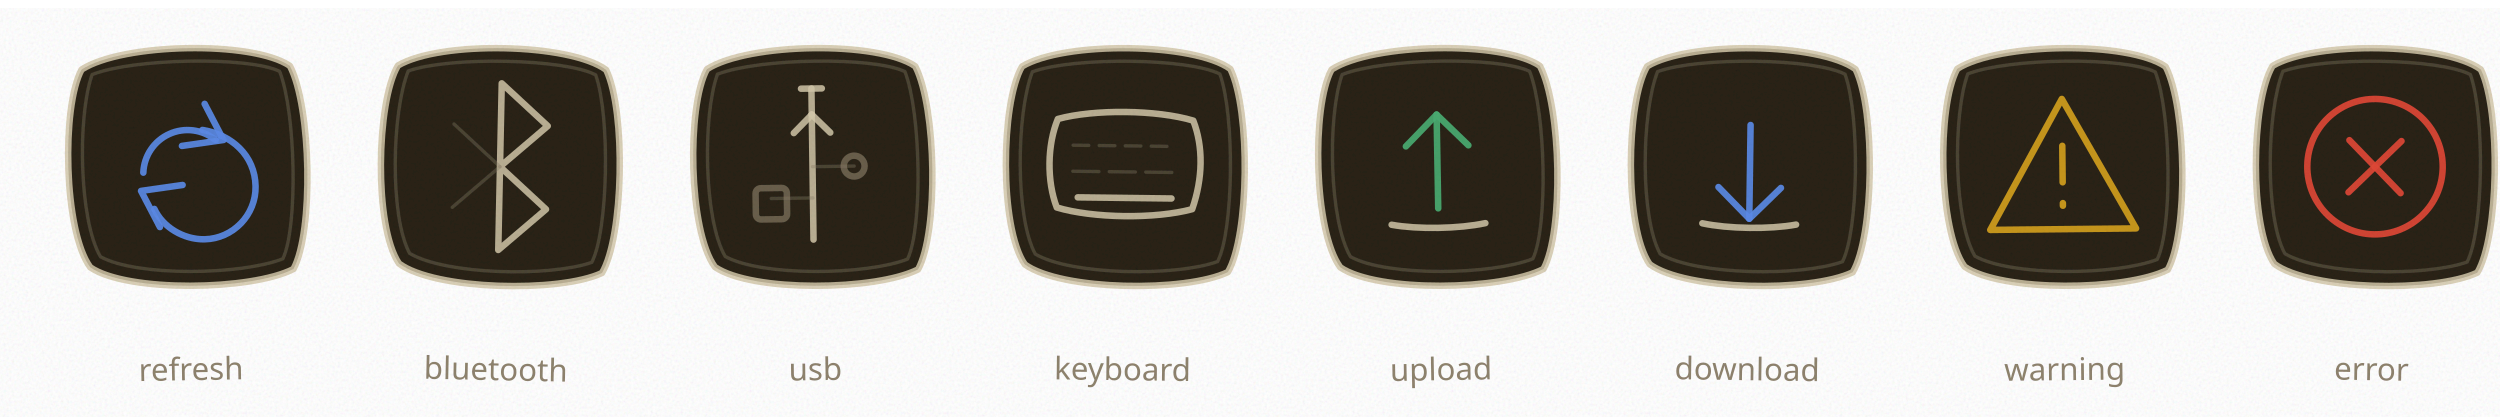
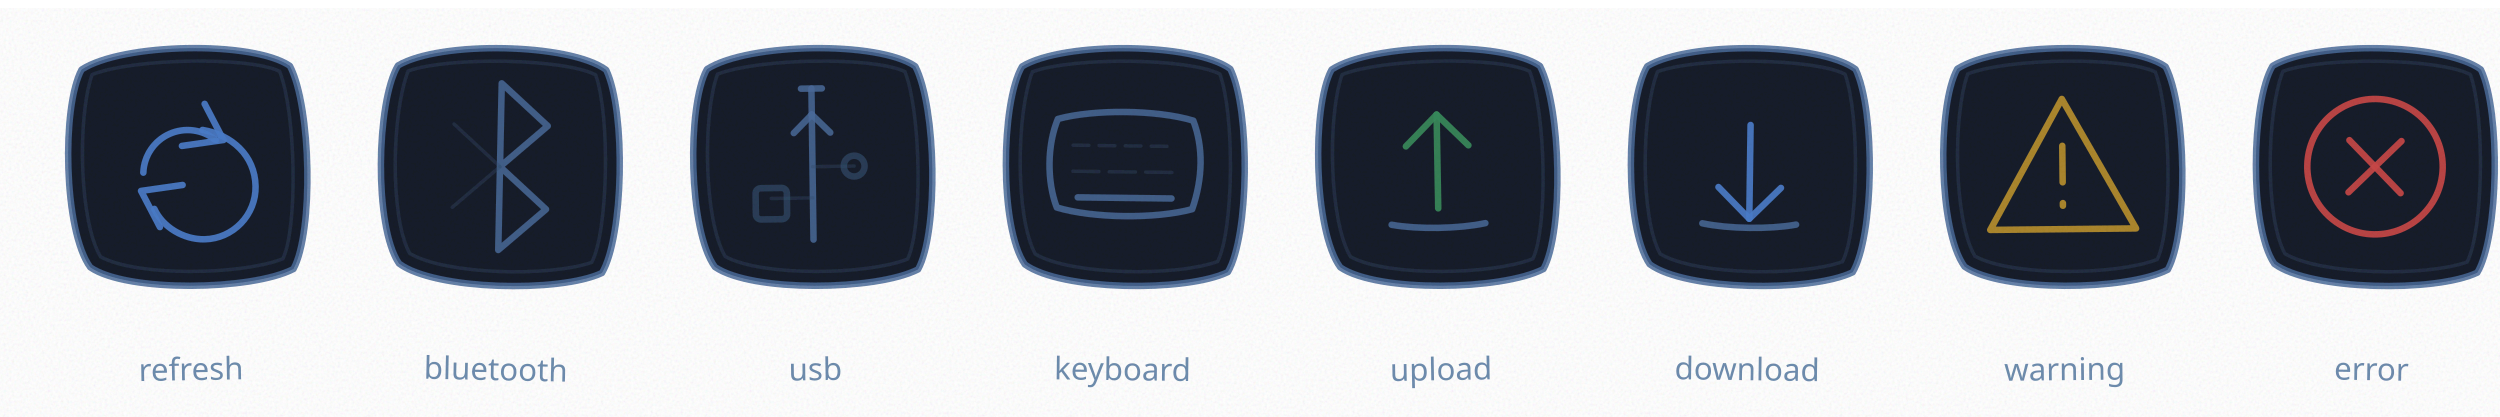
<svg xmlns="http://www.w3.org/2000/svg" width="960" height="160" viewBox="0 0 960 160" role="img" aria-label="Sketchbook-style UI icons (dark)">
  <defs>
    <style>
-       .card { fill: #2a2418; }
-       .ink { stroke: #d4c8aa; stroke-opacity: 0.84; stroke-width: 2.5; stroke-linecap: round; stroke-linejoin: round; fill: none; }
-       .ghost { stroke: #8a7d68; stroke-opacity: 0.36; stroke-width: 1.3; stroke-linecap: round; stroke-linejoin: round; fill: none; }
-       .accent { stroke: #5c8ae6; stroke-opacity: 0.92; stroke-width: 2.5; stroke-linecap: round; stroke-linejoin: round; fill: none; }
-       .success { stroke: #4aad72; stroke-opacity: 0.92; stroke-width: 2.5; stroke-linecap: round; stroke-linejoin: round; fill: none; }
-       .warn { stroke: #d4a020; stroke-opacity: 0.92; stroke-width: 2.5; stroke-linecap: round; stroke-linejoin: round; fill: none; }
-       .danger { stroke: #e04838; stroke-opacity: 0.92; stroke-width: 2.5; stroke-linecap: round; stroke-linejoin: round; fill: none; }
-       .label { fill: #8a7d68; fill-opacity: 0.95; font-family: Segoe Print, Bradley Hand, Comic Sans MS, Segoe UI, sans-serif; font-size: 12px; }
+       .card { fill: #181e2c; }
+       .ink { stroke: #4a6a9a; stroke-opacity: 0.84; stroke-width: 2.5; stroke-linecap: round; stroke-linejoin: round; fill: none; }
+       .ghost { stroke: #34506e; stroke-opacity: 0.36; stroke-width: 1.3; stroke-linecap: round; stroke-linejoin: round; fill: none; }
+       .accent { stroke: #4a7cc8; stroke-opacity: 0.92; stroke-width: 2.5; stroke-linecap: round; stroke-linejoin: round; fill: none; }
+       .success { stroke: #3a8a5c; stroke-opacity: 0.92; stroke-width: 2.5; stroke-linecap: round; stroke-linejoin: round; fill: none; }
+       .warn { stroke: #b89030; stroke-opacity: 0.92; stroke-width: 2.5; stroke-linecap: round; stroke-linejoin: round; fill: none; }
+       .danger { stroke: #c84848; stroke-opacity: 0.92; stroke-width: 2.5; stroke-linecap: round; stroke-linejoin: round; fill: none; }
+       .label { fill: #6888aa; fill-opacity: 0.95; font-family: Segoe Print, Bradley Hand, Comic Sans MS, Segoe UI, sans-serif; font-size: 12px; }
    </style>
    <filter id="paperNoise" x="-10%" y="-10%" width="120%" height="120%">
      <feTurbulence type="fractalNoise" baseFrequency="0.95" numOctaves="2" seed="19" result="noise" />
      <feColorMatrix type="matrix" values="1 0 0 0 0 0 1 0 0 0 0 0 1 0 0 0 0 0 0.14 0" result="grain" />
      <feBlend in="SourceGraphic" in2="grain" mode="multiply" />
    </filter>
  </defs>
  <g filter="url(#paperNoise)">
    <g transform="translate(24,16) rotate(-1 48 48)">
      <path class="card" d="M8 10 C 24 0, 74 0, 88 10 C 96 26, 96 74, 88 88 C 72 96, 24 96, 10 86 C 0 72, 0 24, 8 10 Z" />
      <path class="ink" d="M8 10 C 24 0, 74 0, 88 10 C 96 26, 96 74, 88 88 C 72 96, 24 96, 10 86 C 0 72, 0 24, 8 10 Z" />
      <path class="ghost" d="M12 12 C 28 6, 72 6, 84 12 C 90 28, 90 72, 84 84 C 68 90, 28 90, 14 82 C 6 68, 6 28, 12 12 Z" />
      <path class="accent" d="M31 50a17 17 0 0 1 28-12" />
      <path class="accent" d="M54 34c11 2 20 10 20 22 0 11-9 20-20 20-8 0-16-5-19-12" />
      <path class="accent" d="M55 24l7 14-16 2" />
      <path class="accent" d="M37 71l-7-14 16-2" />
      <text class="label" x="48" y="130" text-anchor="middle">refresh</text>
    </g>
    <g transform="translate(144,16) rotate(1.2 48 48)">
      <path class="card" d="M8 10 C 24 0, 74 0, 88 10 C 96 26, 96 74, 88 88 C 72 96, 24 96, 10 86 C 0 72, 0 24, 8 10 Z" />
      <path class="ink" d="M8 10 C 24 0, 74 0, 88 10 C 96 26, 96 74, 88 88 C 72 96, 24 96, 10 86 C 0 72, 0 24, 8 10 Z" />
      <path class="ghost" d="M12 12 C 28 6, 72 6, 84 12 C 90 28, 90 72, 84 84 C 68 90, 28 90, 14 82 C 6 68, 6 28, 12 12 Z" />
      <path class="ink" d="M48 16v64l18-16-18-16 18-16-18-16z" />
      <path class="ghost" d="M48 48 30 32" />
      <path class="ghost" d="M48 48 30 64" />
      <text class="label" x="48" y="130" text-anchor="middle">bluetooth</text>
    </g>
    <g transform="translate(264,16) rotate(-0.8 48 48)">
      <path class="card" d="M8 10 C 24 0, 74 0, 88 10 C 96 26, 96 74, 88 88 C 72 96, 24 96, 10 86 C 0 72, 0 24, 8 10 Z" />
      <path class="ink" d="M8 10 C 24 0, 74 0, 88 10 C 96 26, 96 74, 88 88 C 72 96, 24 96, 10 86 C 0 72, 0 24, 8 10 Z" />
      <path class="ghost" d="M12 12 C 28 6, 72 6, 84 12 C 90 28, 90 72, 84 84 C 68 90, 28 90, 14 82 C 6 68, 6 28, 12 12 Z" />
      <path class="ink" d="M48 76V28" />
      <path class="ink" d="M48 28l-7 7" />
      <path class="ink" d="M48 28l7 7" />
      <path class="ghost" d="M48 48h16" />
      <path class="ghost" d="M48 60H32" />
-       <circle cx="64" cy="48" r="4" fill="none" stroke="#8a7d68" stroke-opacity="0.65" stroke-width="2.5" />
-       <rect x="26" y="56" width="12" height="12" rx="2" fill="none" stroke="#8a7d68" stroke-opacity="0.65" stroke-width="2.5" />
+       <circle cx="64" cy="48" r="4" fill="none" stroke="#34506e" stroke-opacity="0.65" stroke-width="2.5" />
+       <rect x="26" y="56" width="12" height="12" rx="2" fill="none" stroke="#34506e" stroke-opacity="0.65" stroke-width="2.5" />
      <path class="ink" d="M48 18v10" />
      <path class="ink" d="M44 18h8" />
      <text class="label" x="48" y="130" text-anchor="middle">usb</text>
    </g>
    <g transform="translate(384,16) rotate(0.7 48 48)">
      <path class="card" d="M8 10 C 24 0, 74 0, 88 10 C 96 26, 96 74, 88 88 C 72 96, 24 96, 10 86 C 0 72, 0 24, 8 10 Z" />
      <path class="ink" d="M8 10 C 24 0, 74 0, 88 10 C 96 26, 96 74, 88 88 C 72 96, 24 96, 10 86 C 0 72, 0 24, 8 10 Z" />
      <path class="ghost" d="M12 12 C 28 6, 72 6, 84 12 C 90 28, 90 72, 84 84 C 68 90, 28 90, 14 82 C 6 68, 6 28, 12 12 Z" />
      <path class="ink" d="M22 30c14-4 38-4 52 0 4 10 4 22 0 34-14 4-38 4-52 0-4-10-4-24 0-34z" />
      <path class="ghost" d="M28 40h6M38 40h6M48 40h6M58 40h6" />
      <path class="ghost" d="M28 50h10M42 50h10M56 50h10" />
      <path class="ink" d="M30 60h36" />
      <text class="label" x="48" y="130" text-anchor="middle">keyboard</text>
    </g>
    <g transform="translate(504,16) rotate(-1 48 48)">
      <path class="card" d="M8 10 C 24 0, 74 0, 88 10 C 96 26, 96 74, 88 88 C 72 96, 24 96, 10 86 C 0 72, 0 24, 8 10 Z" />
      <path class="ink" d="M8 10 C 24 0, 74 0, 88 10 C 96 26, 96 74, 88 88 C 72 96, 24 96, 10 86 C 0 72, 0 24, 8 10 Z" />
      <path class="ghost" d="M12 12 C 28 6, 72 6, 84 12 C 90 28, 90 72, 84 84 C 68 90, 28 90, 14 82 C 6 68, 6 28, 12 12 Z" />
      <path class="success" d="M48 64V28" />
      <path class="success" d="M36 40l12-12 12 12" />
      <path class="ink" d="M30 70c10 2 26 2 36 0" />
      <text class="label" x="48" y="130" text-anchor="middle">upload</text>
    </g>
    <g transform="translate(624,16) rotate(0.8 48 48)">
      <path class="card" d="M8 10 C 24 0, 74 0, 88 10 C 96 26, 96 74, 88 88 C 72 96, 24 96, 10 86 C 0 72, 0 24, 8 10 Z" />
      <path class="ink" d="M8 10 C 24 0, 74 0, 88 10 C 96 26, 96 74, 88 88 C 72 96, 24 96, 10 86 C 0 72, 0 24, 8 10 Z" />
      <path class="ghost" d="M12 12 C 28 6, 72 6, 84 12 C 90 28, 90 72, 84 84 C 68 90, 28 90, 14 82 C 6 68, 6 28, 12 12 Z" />
      <path class="accent" d="M48 32v36" />
      <path class="accent" d="M36 56l12 12 12-12" />
      <path class="ink" d="M30 70c10 2 26 2 36 0" />
      <text class="label" x="48" y="130" text-anchor="middle">download</text>
    </g>
    <g transform="translate(744,16) rotate(-0.6 48 48)">
      <path class="card" d="M8 10 C 24 0, 74 0, 88 10 C 96 26, 96 74, 88 88 C 72 96, 24 96, 10 86 C 0 72, 0 24, 8 10 Z" />
      <path class="ink" d="M8 10 C 24 0, 74 0, 88 10 C 96 26, 96 74, 88 88 C 72 96, 24 96, 10 86 C 0 72, 0 24, 8 10 Z" />
      <path class="ghost" d="M12 12 C 28 6, 72 6, 84 12 C 90 28, 90 72, 84 84 C 68 90, 28 90, 14 82 C 6 68, 6 28, 12 12 Z" />
      <path class="warn" d="M48 22 76 72H20z" />
      <path class="warn" d="M48 40v14" />
      <path class="warn" d="M48 62v1" />
      <text class="label" x="48" y="130" text-anchor="middle">warning</text>
    </g>
    <g transform="translate(864,16) rotate(1 48 48)">
      <path class="card" d="M8 10 C 24 0, 74 0, 88 10 C 96 26, 96 74, 88 88 C 72 96, 24 96, 10 86 C 0 72, 0 24, 8 10 Z" />
      <path class="ink" d="M8 10 C 24 0, 74 0, 88 10 C 96 26, 96 74, 88 88 C 72 96, 24 96, 10 86 C 0 72, 0 24, 8 10 Z" />
      <path class="ghost" d="M12 12 C 28 6, 72 6, 84 12 C 90 28, 90 72, 84 84 C 68 90, 28 90, 14 82 C 6 68, 6 28, 12 12 Z" />
      <circle cx="48" cy="48" r="26" class="danger" />
      <path class="danger" d="M38 38l20 20" />
      <path class="danger" d="M58 38l-20 20" />
      <text class="label" x="48" y="130" text-anchor="middle">error</text>
    </g>
  </g>
</svg>
